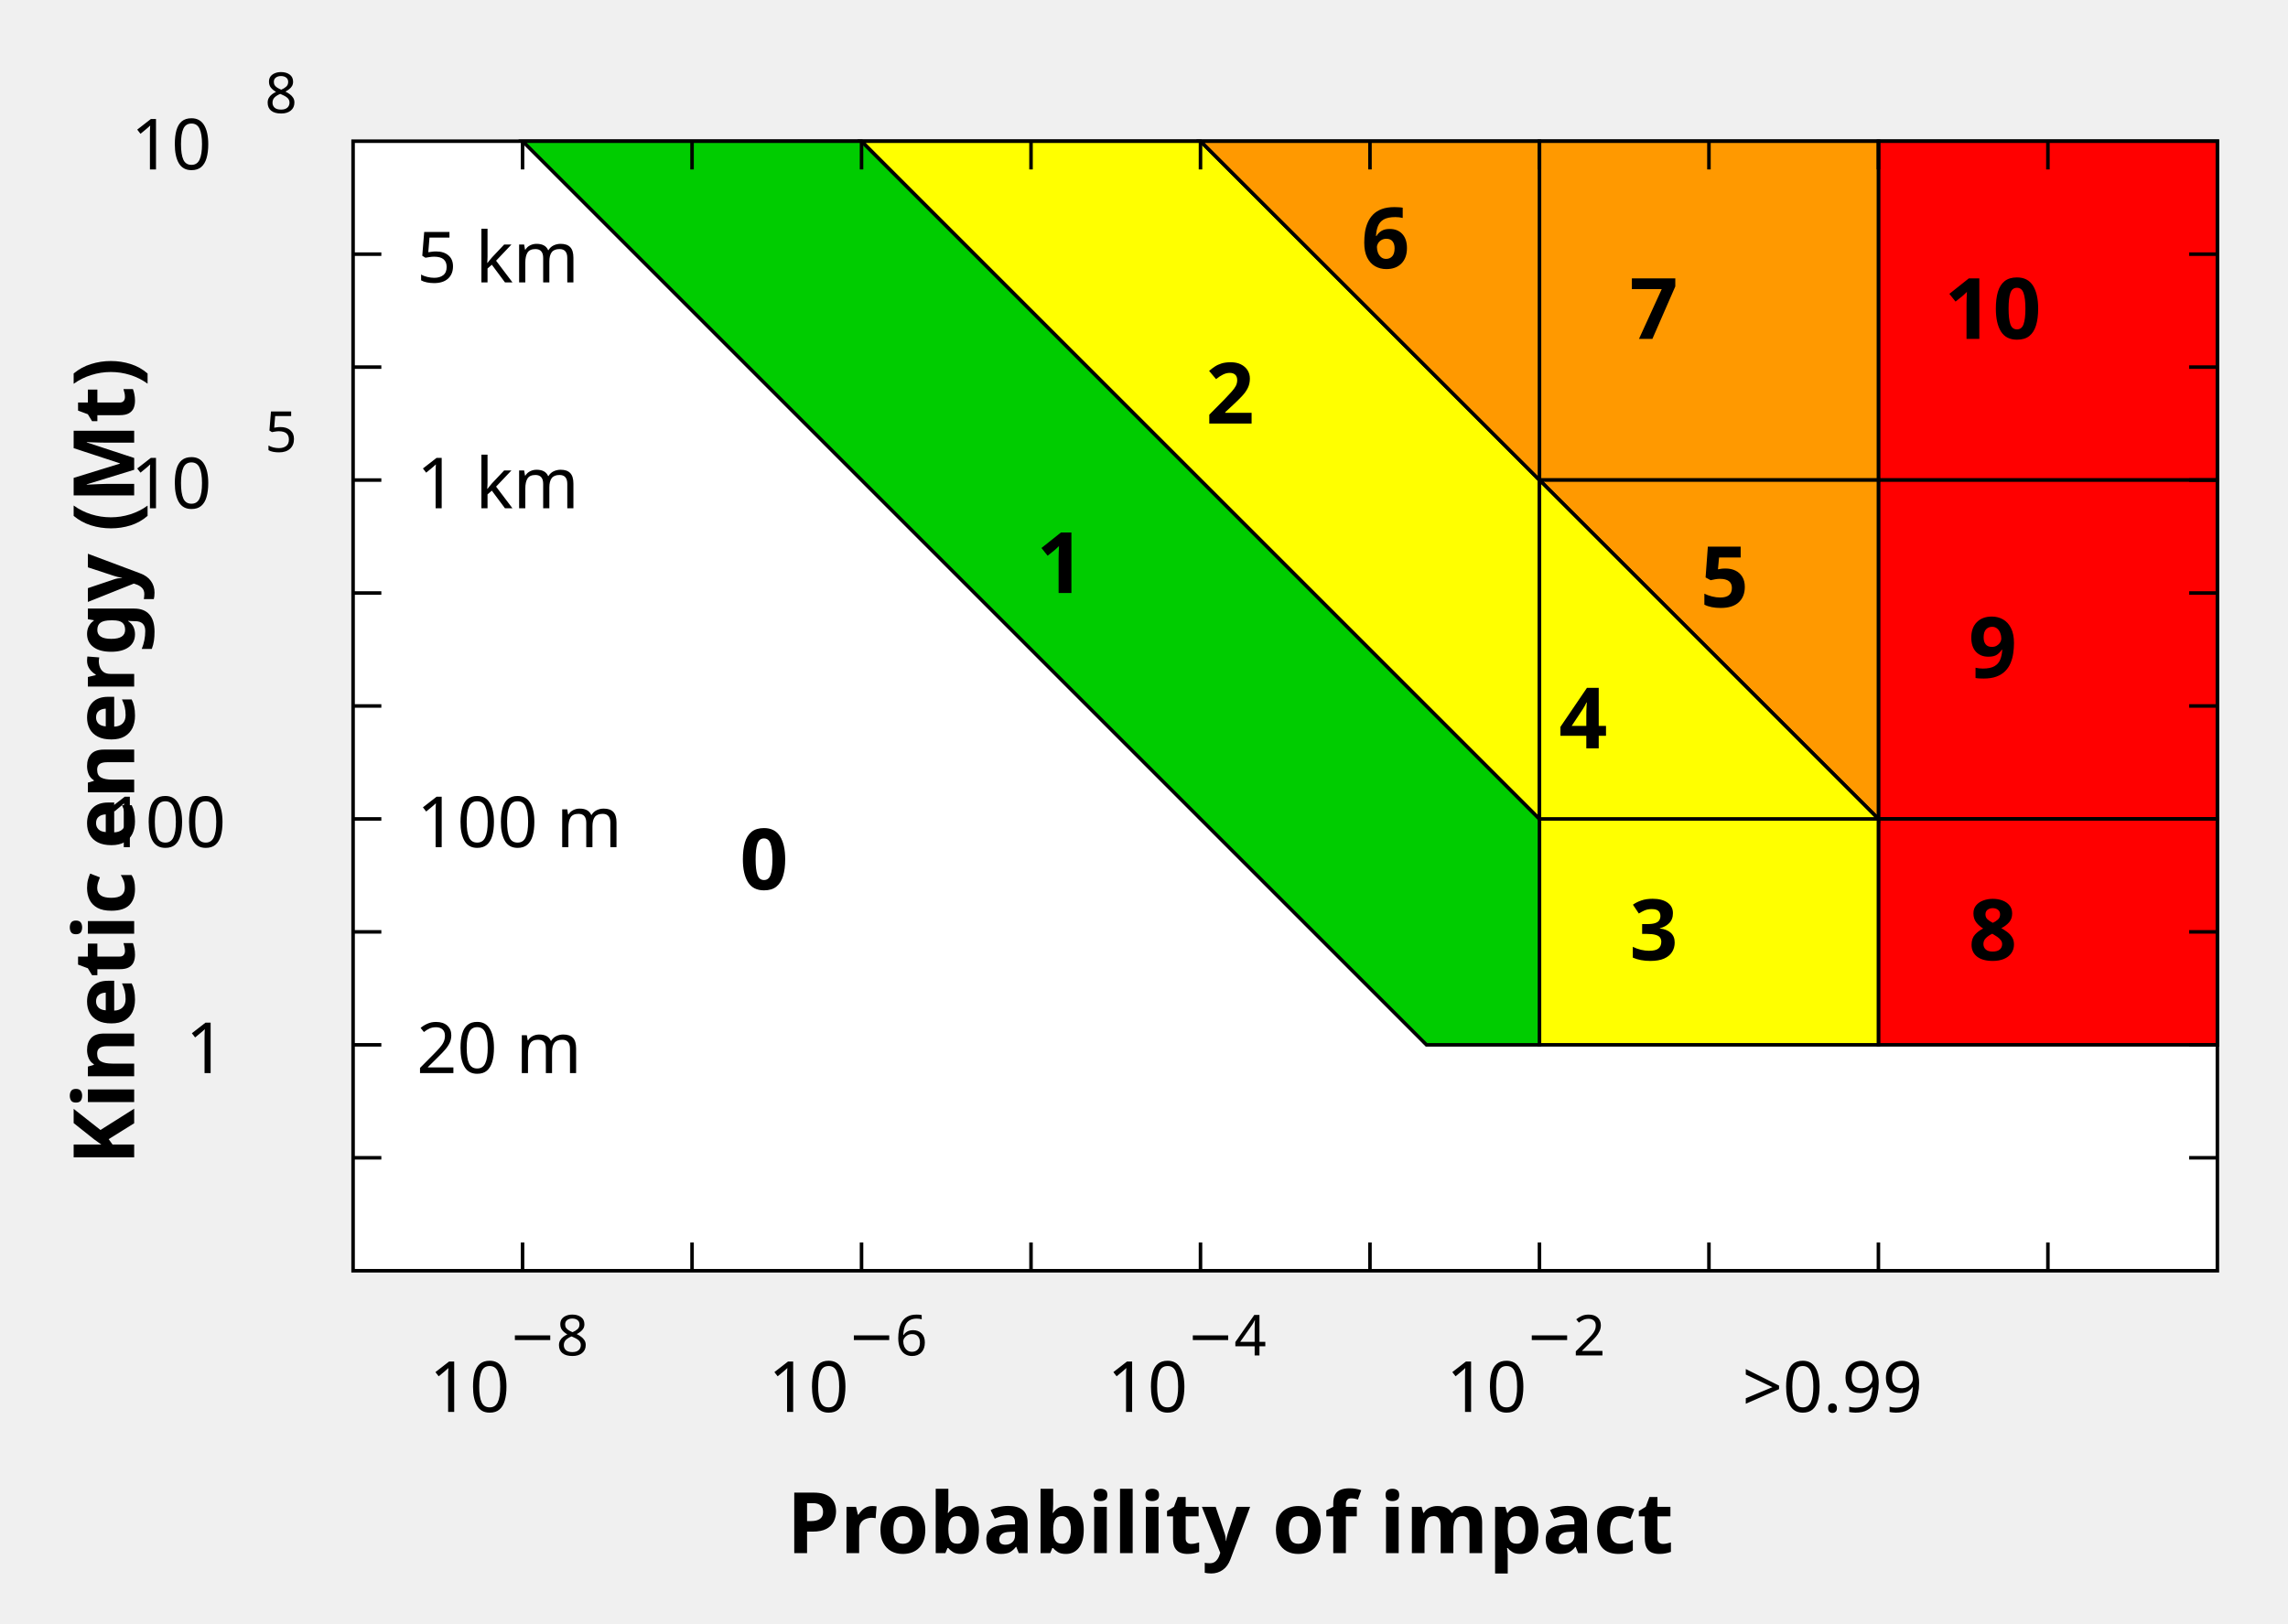
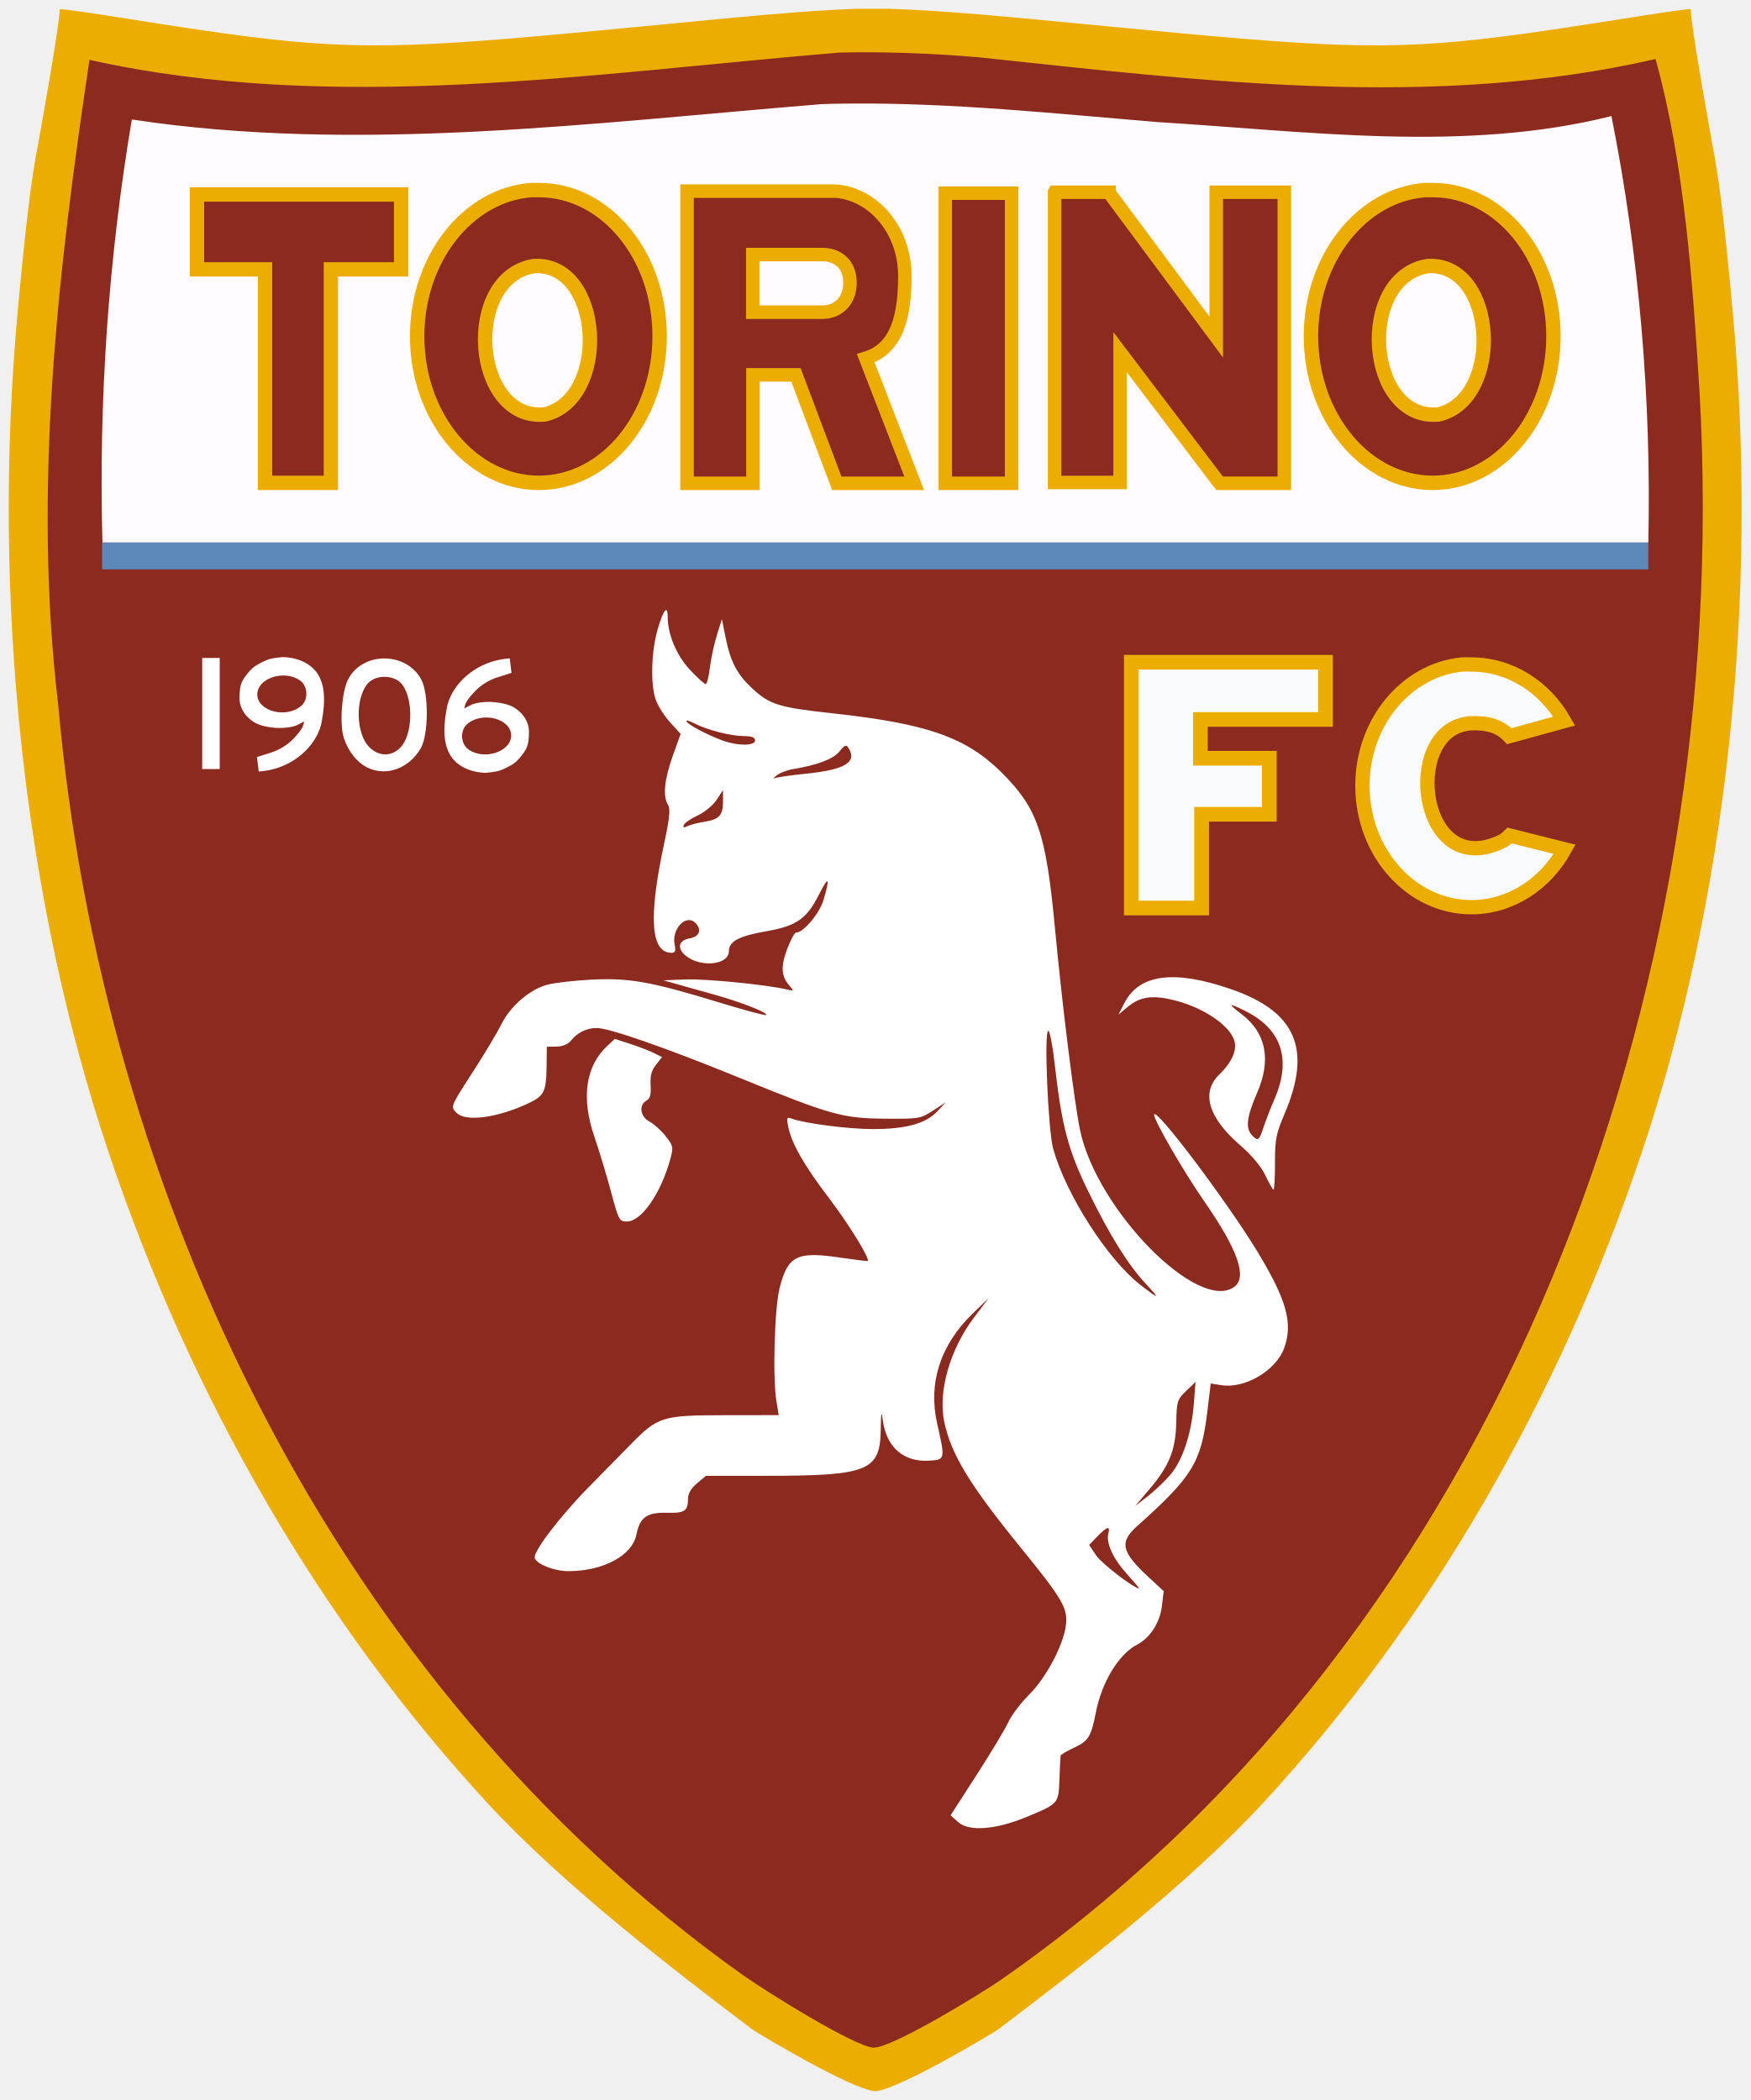
- <svg xmlns="http://www.w3.org/2000/svg" width="648" height="460" id="svg2" version="1.0">
-   <defs id="defs4">
-     <marker orient="auto" refY="0" refX="0" id="StopL" style="overflow:visible">
-       <path id="path2245" d="M 0,5.65 L 0,-5.65" style="fill:none;fill-opacity:0.75;fill-rule:evenodd;stroke:#000000;stroke-width:1pt" transform="scale(0.8,0.8)" />
-     </marker>
+ <svg xmlns="http://www.w3.org/2000/svg" version="1.0" height="600" width="500" id="svg2">
+   <defs id="defs5">
+     <style type="text/css" id="style2416">
+    
+     .fil0 {fill:#E46417}
+    
+   </style>
  </defs>
-   <g id="layer3">
-     <rect style="fill:#ffffff;fill-opacity:1;stroke:#000000;stroke-width:1;stroke-miterlimit:10;stroke-dasharray:none;stroke-opacity:1" id="rect1307" width="528" height="320" x="100" y="40.001" />
-   </g>
-   <g id="layer1">
-     <path style="fill:none;fill-opacity:0.75;fill-rule:evenodd;stroke:#000000;stroke-width:1px;stroke-linecap:butt;stroke-linejoin:miter;stroke-opacity:1" d="M 148,360 L 148,352" id="path8513" />
-     <path style="fill:none;fill-opacity:0.75;fill-rule:evenodd;stroke:#000000;stroke-width:1px;stroke-linecap:butt;stroke-linejoin:miter;stroke-opacity:1" d="M 196,360 L 196,352" id="path9406" />
-     <path style="fill:none;fill-opacity:0.75;fill-rule:evenodd;stroke:#000000;stroke-width:1px;stroke-linecap:butt;stroke-linejoin:miter;stroke-opacity:1" d="M 244,360 L 244,352" id="path9408" />
-     <path style="fill:none;fill-opacity:0.75;fill-rule:evenodd;stroke:#000000;stroke-width:1px;stroke-linecap:butt;stroke-linejoin:miter;stroke-opacity:1" d="M 292,360 L 292,352" id="path9410" />
-     <path style="fill:none;fill-opacity:0.75;fill-rule:evenodd;stroke:#000000;stroke-width:1px;stroke-linecap:butt;stroke-linejoin:miter;stroke-opacity:1" d="M 340,360 L 340,352" id="path9412" />
-     <path style="fill:none;fill-opacity:0.75;fill-rule:evenodd;stroke:#000000;stroke-width:1px;stroke-linecap:butt;stroke-linejoin:miter;stroke-opacity:1" d="M 388,360 L 388,352" id="path9414" />
-     <path style="fill:none;fill-opacity:0.75;fill-rule:evenodd;stroke:#000000;stroke-width:1px;stroke-linecap:butt;stroke-linejoin:miter;stroke-opacity:1" d="M 436,360 L 436,352" id="path9416" />
-     <path style="fill:none;fill-opacity:0.75;fill-rule:evenodd;stroke:#000000;stroke-width:1px;stroke-linecap:butt;stroke-linejoin:miter;stroke-opacity:1" d="M 484,360 L 484,352" id="path9418" />
-     <path style="fill:none;fill-opacity:0.75;fill-rule:evenodd;stroke:#000000;stroke-width:1px;stroke-linecap:butt;stroke-linejoin:miter;stroke-opacity:1" d="M 532,360 L 532,352" id="path9420" />
-     <path style="fill:none;fill-opacity:0.75;fill-rule:evenodd;stroke:#000000;stroke-width:1px;stroke-linecap:butt;stroke-linejoin:miter;stroke-opacity:1" d="M 580,360 L 580,352" id="path9422" />
-     <path style="fill:none;fill-opacity:0.75;fill-rule:evenodd;stroke:#000000;stroke-width:1px;stroke-linecap:butt;stroke-linejoin:miter;stroke-opacity:1" d="M 100,328 L 108,328" id="path11190" />
-     <path style="fill:none;fill-opacity:0.75;fill-rule:evenodd;stroke:#000000;stroke-width:1px;stroke-linecap:butt;stroke-linejoin:miter;stroke-opacity:1" d="M 100,296 L 108,296" id="path12065" />
-     <path style="fill:none;fill-opacity:0.75;fill-rule:evenodd;stroke:#000000;stroke-width:1px;stroke-linecap:butt;stroke-linejoin:miter;stroke-opacity:1" d="M 100,264 L 108,264" id="path12067" />
-     <path style="fill:none;fill-opacity:0.75;fill-rule:evenodd;stroke:#000000;stroke-width:1px;stroke-linecap:butt;stroke-linejoin:miter;stroke-opacity:1" d="M 100,232 L 108,232" id="path12069" />
-     <path style="fill:none;fill-opacity:0.75;fill-rule:evenodd;stroke:#000000;stroke-width:1px;stroke-linecap:butt;stroke-linejoin:miter;stroke-opacity:1" d="M 100,200 L 108,200" id="path12071" />
-     <path style="fill:none;fill-opacity:0.75;fill-rule:evenodd;stroke:#000000;stroke-width:1px;stroke-linecap:butt;stroke-linejoin:miter;stroke-opacity:1" d="M 100,168 L 108,168" id="path12073" />
-     <path style="fill:none;fill-opacity:0.75;fill-rule:evenodd;stroke:#000000;stroke-width:1px;stroke-linecap:butt;stroke-linejoin:miter;stroke-opacity:1" d="M 100,136 L 108,136" id="path12075" />
-     <path style="fill:none;fill-opacity:0.75;fill-rule:evenodd;stroke:#000000;stroke-width:1px;stroke-linecap:butt;stroke-linejoin:miter;stroke-opacity:1" d="M 100,104 L 108,104" id="path12077" />
-     <path style="fill:none;fill-opacity:0.75;fill-rule:evenodd;stroke:#000000;stroke-width:1px;stroke-linecap:butt;stroke-linejoin:miter;stroke-opacity:1" d="M 100,72 L 108,72" id="path12079" />
-     <rect style="fill:#ff0000;fill-opacity:1;stroke:#000000;stroke-width:1;stroke-miterlimit:10;stroke-dasharray:none;stroke-opacity:1" id="rect12108" width="96" height="96" x="532" y="40.001" />
-     <rect style="fill:#ff0000;fill-opacity:1;stroke:#000000;stroke-width:1;stroke-miterlimit:10;stroke-dasharray:none;stroke-opacity:1" id="rect12983" width="96" height="96" x="532" y="136" />
-     <rect style="fill:#ff0000;fill-opacity:1;stroke:#000000;stroke-width:1;stroke-miterlimit:10;stroke-dasharray:none;stroke-opacity:1" id="rect13006" width="96" height="64" x="532" y="232" />
-     <rect style="fill:#ff9900;fill-opacity:1;stroke:#000000;stroke-width:1;stroke-miterlimit:10;stroke-dasharray:none;stroke-opacity:1" id="rect13008" width="96" height="96" x="436" y="40.001" />
-     <rect style="fill:#ffff00;fill-opacity:1;stroke:#000000;stroke-width:1;stroke-miterlimit:10;stroke-dasharray:none;stroke-opacity:1" id="rect13010" width="96" height="64" x="436" y="232" />
-     <path style="fill:#00cc00;fill-opacity:1;fill-rule:evenodd;stroke:#000000;stroke-width:1px;stroke-linecap:butt;stroke-linejoin:miter;stroke-opacity:1" d="M 148,40 L 404,296 L 436,296 L 436,232 L 244,40 L 148,40 z " id="path18260" />
-     <path style="fill:#ffff00;fill-opacity:1;fill-rule:evenodd;stroke:#000000;stroke-width:1px;stroke-linecap:butt;stroke-linejoin:miter;stroke-opacity:1" d="M 244,40 L 436,232 L 436,136 L 340,40 L 244,40 z " id="path17385" />
-     <path style="fill:#ff9900;fill-opacity:1;fill-rule:evenodd;stroke:#000000;stroke-width:1px;stroke-linecap:butt;stroke-linejoin:miter;stroke-opacity:1" d="M 340,40 L 436,136 L 436,40 L 340,40 z " id="path15633" />
-     <path style="fill:#ff9900;fill-opacity:1;fill-rule:evenodd;stroke:#000000;stroke-width:1px;stroke-linecap:butt;stroke-linejoin:miter;stroke-opacity:1" d="M 436,136 L 532,232 L 532,136 L 436,136 z " id="path16508" />
-     <path style="fill:#ffff00;fill-opacity:1;fill-rule:evenodd;stroke:#000000;stroke-width:1px;stroke-linecap:butt;stroke-linejoin:miter;stroke-opacity:1" d="M 436,136 L 436,232 L 532,232 L 436,136 z " id="path16510" />
-     <text xml:space="preserve" style="font-size:24px;font-style:normal;font-variant:normal;font-weight:bold;font-stretch:normal;text-align:center;line-height:100%;writing-mode:lr-tb;text-anchor:middle;fill:#000000;fill-opacity:1;stroke:none;stroke-width:1px;stroke-linecap:butt;stroke-linejoin:miter;stroke-opacity:1;font-family:Sans" x="484" y="96.001" id="text21795">
-       <tspan id="tspan21797" x="484" y="96.001">7</tspan>
-     </text>
-     <text xml:space="preserve" style="font-size:24px;font-style:normal;font-variant:normal;font-weight:bold;font-stretch:normal;text-align:center;line-height:100%;writing-mode:lr-tb;text-anchor:middle;fill:#000000;fill-opacity:1;stroke:none;stroke-width:1px;stroke-linecap:butt;stroke-linejoin:miter;stroke-opacity:1;font-family:Sans" x="580" y="96.001" id="text21799">
-       <tspan id="tspan21801" x="580" y="96.001">10</tspan>
-     </text>
-     <text xml:space="preserve" style="font-size:24px;font-style:normal;font-variant:normal;font-weight:bold;font-stretch:normal;text-align:center;line-height:100%;writing-mode:lr-tb;text-anchor:middle;fill:#000000;fill-opacity:1;stroke:none;stroke-width:1px;stroke-linecap:butt;stroke-linejoin:miter;stroke-opacity:1;font-family:Sans" x="579.999" y="192.001" id="text21803">
-       <tspan id="tspan21805" x="579.999" y="192.001">9</tspan>
-     </text>
-     <text xml:space="preserve" style="font-size:24px;font-style:normal;font-variant:normal;font-weight:bold;font-stretch:normal;text-align:center;line-height:100%;writing-mode:lr-tb;text-anchor:middle;fill:#000000;fill-opacity:1;stroke:none;stroke-width:1px;stroke-linecap:butt;stroke-linejoin:miter;stroke-opacity:1;font-family:Sans" x="580" y="272.001" id="text21807">
-       <tspan id="tspan21809" x="580" y="272.001">8</tspan>
-     </text>
-     <text xml:space="preserve" style="font-size:24px;font-style:normal;font-variant:normal;font-weight:bold;font-stretch:normal;text-align:center;line-height:100%;writing-mode:lr-tb;text-anchor:middle;fill:#000000;fill-opacity:1;stroke:none;stroke-width:1px;stroke-linecap:butt;stroke-linejoin:miter;stroke-opacity:1;font-family:Sans" x="484" y="272.001" id="text21811">
-       <tspan id="tspan21813" x="484" y="272.001">3</tspan>
-     </text>
-     <text xml:space="preserve" style="font-size:24px;font-style:normal;font-variant:normal;font-weight:bold;font-stretch:normal;text-align:center;line-height:100%;writing-mode:lr-tb;text-anchor:middle;fill:#000000;fill-opacity:1;stroke:none;stroke-width:1px;stroke-linecap:butt;stroke-linejoin:miter;stroke-opacity:1;font-family:Sans" x="504" y="172.001" id="text21815">
-       <tspan id="tspan21817" x="504" y="172.001">5</tspan>
-     </text>
-     <text xml:space="preserve" style="font-size:24px;font-style:normal;font-variant:normal;font-weight:bold;font-stretch:normal;text-align:center;line-height:100%;writing-mode:lr-tb;text-anchor:middle;fill:#000000;fill-opacity:1;stroke:none;stroke-width:1px;stroke-linecap:butt;stroke-linejoin:miter;stroke-opacity:1;font-family:Sans" x="408" y="76.001" id="text21819">
-       <tspan id="tspan21821" x="408" y="76.001">6</tspan>
-     </text>
-     <text xml:space="preserve" style="font-size:24px;font-style:normal;font-variant:normal;font-weight:bold;font-stretch:normal;text-align:center;line-height:100%;writing-mode:lr-tb;text-anchor:middle;fill:#000000;fill-opacity:1;stroke:none;stroke-width:1px;stroke-linecap:butt;stroke-linejoin:miter;stroke-opacity:1;font-family:Sans" x="464" y="212.001" id="text21823">
-       <tspan id="tspan21825" x="464" y="212.001">4</tspan>
-     </text>
-     <text xml:space="preserve" style="font-size:24px;font-style:normal;font-variant:normal;font-weight:bold;font-stretch:normal;text-align:center;line-height:100%;writing-mode:lr-tb;text-anchor:middle;fill:#000000;fill-opacity:1;stroke:none;stroke-width:1px;stroke-linecap:butt;stroke-linejoin:miter;stroke-opacity:1;font-family:Sans" x="364" y="120.001" id="text21827">
-       <tspan id="tspan21829" x="364" y="120.001">2</tspan>
-     </text>
-     <text xml:space="preserve" style="font-size:24px;font-style:normal;font-variant:normal;font-weight:bold;font-stretch:normal;text-align:center;line-height:100%;writing-mode:lr-tb;text-anchor:middle;fill:#000000;fill-opacity:1;stroke:none;stroke-width:1px;stroke-linecap:butt;stroke-linejoin:miter;stroke-opacity:1;font-family:Sans" x="316" y="168.001" id="text21831">
-       <tspan id="tspan21833" x="316" y="168.001">1</tspan>
-     </text>
-     <text xml:space="preserve" style="font-size:24px;font-style:normal;font-variant:normal;font-weight:bold;font-stretch:normal;text-align:center;line-height:100%;writing-mode:lr-tb;text-anchor:middle;fill:#000000;fill-opacity:1;stroke:none;stroke-width:1px;stroke-linecap:butt;stroke-linejoin:miter;stroke-opacity:1;font-family:Sans" x="232" y="252.001" id="text21835">
-       <tspan id="tspan21837" x="232" y="252.001">0</tspan>
-     </text>
-   </g>
-   <g id="layer2">
-     <path style="fill:none;fill-opacity:0.75;fill-rule:evenodd;stroke:#000000;stroke-width:1px;stroke-linecap:butt;stroke-linejoin:miter;stroke-opacity:1" d="M 148,48 L 148,40" id="path9424" />
-     <path style="fill:none;fill-opacity:0.75;fill-rule:evenodd;stroke:#000000;stroke-width:1px;stroke-linecap:butt;stroke-linejoin:miter;stroke-opacity:1" d="M 196,48 L 196,40" id="path9426" />
-     <path style="fill:none;fill-opacity:0.75;fill-rule:evenodd;stroke:#000000;stroke-width:1px;stroke-linecap:butt;stroke-linejoin:miter;stroke-opacity:1" d="M 244,48 L 244,40" id="path9428" />
-     <path style="fill:none;fill-opacity:0.75;fill-rule:evenodd;stroke:#000000;stroke-width:1px;stroke-linecap:butt;stroke-linejoin:miter;stroke-opacity:1" d="M 292,48 L 292,40" id="path9430" />
-     <path style="fill:none;fill-opacity:0.75;fill-rule:evenodd;stroke:#000000;stroke-width:1px;stroke-linecap:butt;stroke-linejoin:miter;stroke-opacity:1" d="M 340,48 L 340,40" id="path9432" />
-     <path style="fill:none;fill-opacity:0.75;fill-rule:evenodd;stroke:#000000;stroke-width:1px;stroke-linecap:butt;stroke-linejoin:miter;stroke-opacity:1" d="M 388,48 L 388,40" id="path9434" />
-     <path style="fill:none;fill-opacity:0.75;fill-rule:evenodd;stroke:#000000;stroke-width:1px;stroke-linecap:butt;stroke-linejoin:miter;stroke-opacity:1" d="M 436,48 L 436,40" id="path9436" />
-     <path style="fill:none;fill-opacity:0.75;fill-rule:evenodd;stroke:#000000;stroke-width:1px;stroke-linecap:butt;stroke-linejoin:miter;stroke-opacity:1" d="M 484,48 L 484,40" id="path9438" />
-     <path style="fill:none;fill-opacity:0.75;fill-rule:evenodd;stroke:#000000;stroke-width:1px;stroke-linecap:butt;stroke-linejoin:miter;stroke-opacity:1" d="M 532,48 L 532,40" id="path9440" />
-     <path style="fill:none;fill-opacity:0.75;fill-rule:evenodd;stroke:#000000;stroke-width:1px;stroke-linecap:butt;stroke-linejoin:miter;stroke-opacity:1" d="M 580,48 L 580,40" id="path9442" />
-     <path style="fill:none;fill-opacity:0.75;fill-rule:evenodd;stroke:#000000;stroke-width:1px;stroke-linecap:butt;stroke-linejoin:miter;stroke-opacity:1" d="M 620,328 L 628,328" id="path12081" />
-     <path style="fill:none;fill-opacity:0.75;fill-rule:evenodd;stroke:#000000;stroke-width:1px;stroke-linecap:butt;stroke-linejoin:miter;stroke-opacity:1" d="M 620,296 L 628,296" id="path12083" />
-     <path style="fill:none;fill-opacity:0.75;fill-rule:evenodd;stroke:#000000;stroke-width:1px;stroke-linecap:butt;stroke-linejoin:miter;stroke-opacity:1" d="M 620,264 L 628,264" id="path12085" />
-     <path style="fill:none;fill-opacity:0.75;fill-rule:evenodd;stroke:#000000;stroke-width:1px;stroke-linecap:butt;stroke-linejoin:miter;stroke-opacity:1" d="M 620,232 L 628,232" id="path12087" />
-     <path style="fill:none;fill-opacity:0.75;fill-rule:evenodd;stroke:#000000;stroke-width:1px;stroke-linecap:butt;stroke-linejoin:miter;stroke-opacity:1" d="M 620,200 L 628,200" id="path12089" />
-     <path style="fill:none;fill-opacity:0.75;fill-rule:evenodd;stroke:#000000;stroke-width:1px;stroke-linecap:butt;stroke-linejoin:miter;stroke-opacity:1" d="M 620,168 L 628,168" id="path12091" />
-     <path style="fill:none;fill-opacity:0.75;fill-rule:evenodd;stroke:#000000;stroke-width:1px;stroke-linecap:butt;stroke-linejoin:miter;stroke-opacity:1" d="M 620,136 L 628,136" id="path12093" />
-     <path style="fill:none;fill-opacity:0.75;fill-rule:evenodd;stroke:#000000;stroke-width:1px;stroke-linecap:butt;stroke-linejoin:miter;stroke-opacity:1" d="M 620,104 L 628,104" id="path12095" />
-     <path style="fill:none;fill-opacity:0.75;fill-rule:evenodd;stroke:#000000;stroke-width:1px;stroke-linecap:butt;stroke-linejoin:miter;stroke-opacity:1" d="M 620,72 L 628,72" id="path12097" />
-     <text xml:space="preserve" style="font-size:24px;font-style:normal;font-variant:normal;font-weight:bold;font-stretch:normal;text-align:center;line-height:125%;writing-mode:lr-tb;text-anchor:middle;fill:#000000;fill-opacity:1;stroke:none;stroke-width:1px;stroke-linecap:butt;stroke-linejoin:miter;stroke-opacity:1;font-family:Sans" x="364" y="440" id="text19135">
-       <tspan id="tspan19137" x="364" y="440">Probability of impact</tspan>
-     </text>
-     <text xml:space="preserve" style="font-size:24px;font-style:normal;font-variant:normal;font-weight:bold;font-stretch:normal;text-align:center;line-height:125%;writing-mode:lr-tb;text-anchor:middle;fill:#000000;fill-opacity:1;stroke:none;stroke-width:1px;stroke-linecap:butt;stroke-linejoin:miter;stroke-opacity:1;font-family:Sans" x="-200.071" y="38" id="text20016" transform="matrix(0,-1,1,0,0,0)">
-       <tspan id="tspan20018" x="-200.071" y="38">Kinetic energy (Mt)</tspan>
-     </text>
-     <text xml:space="preserve" style="font-size:20px;font-style:normal;font-variant:normal;font-weight:normal;font-stretch:normal;text-align:center;line-height:125%;writing-mode:lr-tb;text-anchor:middle;fill:#000000;fill-opacity:1;stroke:none;stroke-width:1px;stroke-linecap:butt;stroke-linejoin:miter;stroke-opacity:1;font-family:Sans" x="148" y="400.001" id="text21766">
-       <tspan id="tspan21768" x="151.183" y="400.001">10  </tspan>
-     </text>
-     <text xml:space="preserve" style="font-size:20px;font-style:normal;font-variant:normal;font-weight:normal;font-stretch:normal;text-align:center;line-height:125%;writing-mode:lr-tb;text-anchor:middle;fill:#000000;fill-opacity:1;stroke:none;stroke-width:1px;stroke-linecap:butt;stroke-linejoin:miter;stroke-opacity:1;font-family:Sans" x="244" y="400.001" id="text21770">
-       <tspan id="tspan21772" x="247.184" y="400.001">10  </tspan>
-     </text>
-     <text xml:space="preserve" style="font-size:20px;font-style:normal;font-variant:normal;font-weight:normal;font-stretch:normal;text-align:center;line-height:125%;writing-mode:lr-tb;text-anchor:middle;fill:#000000;fill-opacity:1;stroke:none;stroke-width:1px;stroke-linecap:butt;stroke-linejoin:miter;stroke-opacity:1;font-family:Sans" x="340" y="400.001" id="text21774">
-       <tspan id="tspan21776" x="343.183" y="400.001">10  </tspan>
-     </text>
-     <text xml:space="preserve" style="font-size:20px;font-style:normal;font-variant:normal;font-weight:normal;font-stretch:normal;text-align:center;line-height:125%;writing-mode:lr-tb;text-anchor:middle;fill:#000000;fill-opacity:1;stroke:none;stroke-width:1px;stroke-linecap:butt;stroke-linejoin:miter;stroke-opacity:1;font-family:Sans" x="436" y="400.001" id="text21778">
-       <tspan id="tspan21780" x="439.183" y="400.001">10  </tspan>
-     </text>
-     <text xml:space="preserve" style="font-size:20px;font-style:normal;font-variant:normal;font-weight:normal;font-stretch:normal;text-align:center;line-height:125%;writing-mode:lr-tb;text-anchor:middle;fill:#000000;fill-opacity:1;stroke:none;stroke-width:1px;stroke-linecap:butt;stroke-linejoin:miter;stroke-opacity:1;font-family:Sans" x="532" y="400.001" id="text21782">
-       <tspan id="tspan21784" x="532" y="400.001">&gt;0.99</tspan>
-     </text>
-     <text xml:space="preserve" style="font-size:16px;font-style:normal;font-variant:normal;font-weight:normal;font-stretch:normal;text-align:center;line-height:125%;writing-mode:lr-tb;text-anchor:middle;fill:#000000;fill-opacity:1;stroke:none;stroke-width:1px;stroke-linecap:butt;stroke-linejoin:miter;stroke-opacity:1;font-family:Sans" x="148" y="384.001" id="text21839">
-       <tspan id="tspan21841" x="148" y="384.001">       −8</tspan>
-     </text>
-     <text xml:space="preserve" style="font-size:16px;font-style:normal;font-variant:normal;font-weight:normal;font-stretch:normal;text-align:center;line-height:125%;writing-mode:lr-tb;text-anchor:middle;fill:#000000;fill-opacity:1;stroke:none;stroke-width:1px;stroke-linecap:butt;stroke-linejoin:miter;stroke-opacity:1;font-family:Sans" x="244" y="384.001" id="text21843">
-       <tspan id="tspan21845" x="244" y="384.001">       −6</tspan>
-     </text>
-     <text xml:space="preserve" style="font-size:16px;font-style:normal;font-variant:normal;font-weight:normal;font-stretch:normal;text-align:center;line-height:125%;writing-mode:lr-tb;text-anchor:middle;fill:#000000;fill-opacity:1;stroke:none;stroke-width:1px;stroke-linecap:butt;stroke-linejoin:miter;stroke-opacity:1;font-family:Sans" x="340" y="384.001" id="text21847">
-       <tspan id="tspan21849" x="340" y="384.001">       −4</tspan>
-     </text>
-     <text xml:space="preserve" style="font-size:16px;font-style:normal;font-variant:normal;font-weight:normal;font-stretch:normal;text-align:center;line-height:125%;writing-mode:lr-tb;text-anchor:middle;fill:#000000;fill-opacity:1;stroke:none;stroke-width:1px;stroke-linecap:butt;stroke-linejoin:miter;stroke-opacity:1;font-family:Sans" x="436" y="384.001" id="text21851">
-       <tspan id="tspan21853" x="436" y="384.001">       −2</tspan>
-     </text>
-     <text xml:space="preserve" style="font-size:20px;font-style:normal;font-variant:normal;font-weight:normal;font-stretch:normal;text-align:end;line-height:125%;writing-mode:lr-tb;text-anchor:end;fill:#000000;fill-opacity:1;stroke:none;stroke-width:1px;stroke-linecap:butt;stroke-linejoin:miter;stroke-opacity:1;font-family:Sans" x="90" y="304.001" id="text21855">
-       <tspan id="tspan21857" x="90" y="304.001">1</tspan>
-     </text>
-     <text xml:space="preserve" style="font-size:20px;font-style:normal;font-variant:normal;font-weight:normal;font-stretch:normal;text-align:end;line-height:125%;writing-mode:lr-tb;text-anchor:end;fill:#000000;fill-opacity:1;stroke:none;stroke-width:1px;stroke-linecap:butt;stroke-linejoin:miter;stroke-opacity:1;font-family:Sans" x="90" y="240.001" id="text21859">
-       <tspan id="tspan21861" x="90" y="240.001">100</tspan>
-     </text>
-     <text xml:space="preserve" style="font-size:20px;font-style:normal;font-variant:normal;font-weight:normal;font-stretch:normal;text-align:end;line-height:125%;writing-mode:lr-tb;text-anchor:end;fill:#000000;fill-opacity:1;stroke:none;stroke-width:1px;stroke-linecap:butt;stroke-linejoin:miter;stroke-opacity:1;font-family:Sans" x="90" y="144.001" id="text21863">
-       <tspan id="tspan21871" x="96.367" y="144.001">10  </tspan>
-     </text>
-     <text xml:space="preserve" style="font-size:20px;font-style:normal;font-variant:normal;font-weight:normal;font-stretch:normal;text-align:end;line-height:125%;writing-mode:lr-tb;text-anchor:end;fill:#000000;fill-opacity:1;stroke:none;stroke-width:1px;stroke-linecap:butt;stroke-linejoin:miter;stroke-opacity:1;font-family:Sans" x="90" y="48" id="text21867">
-       <tspan id="tspan21873" x="96.367" y="48">10  </tspan>
-     </text>
-     <text xml:space="preserve" style="font-size:16px;font-style:normal;font-variant:normal;font-weight:normal;font-stretch:normal;text-align:center;line-height:125%;writing-mode:lr-tb;text-anchor:middle;fill:#000000;fill-opacity:1;stroke:none;stroke-width:1px;stroke-linecap:butt;stroke-linejoin:miter;stroke-opacity:1;font-family:Sans" x="90" y="128.001" id="text21875">
-       <tspan id="tspan21877" x="90" y="128.001">5</tspan>
-     </text>
-     <text xml:space="preserve" style="font-size:16px;font-style:normal;font-variant:normal;font-weight:normal;font-stretch:normal;text-align:center;line-height:125%;writing-mode:lr-tb;text-anchor:middle;fill:#000000;fill-opacity:1;stroke:none;stroke-width:1px;stroke-linecap:butt;stroke-linejoin:miter;stroke-opacity:1;font-family:Sans" x="90" y="32.001" id="text21879">
-       <tspan id="tspan21881" x="90" y="32.001">8</tspan>
-     </text>
-     <text xml:space="preserve" style="font-size:20px;font-style:normal;font-variant:normal;font-weight:normal;font-stretch:normal;text-align:start;line-height:125%;writing-mode:lr-tb;text-anchor:start;fill:#000000;fill-opacity:1;stroke:none;stroke-width:1px;stroke-linecap:butt;stroke-linejoin:miter;stroke-opacity:1;font-family:Sans" x="118" y="304.001" id="text21883">
-       <tspan id="tspan21899" x="118" y="304.001">20 m</tspan>
-     </text>
-     <text xml:space="preserve" style="font-size:20px;font-style:normal;font-variant:normal;font-weight:normal;font-stretch:normal;text-align:start;line-height:125%;writing-mode:lr-tb;text-anchor:start;fill:#000000;fill-opacity:1;stroke:none;stroke-width:1px;stroke-linecap:butt;stroke-linejoin:miter;stroke-opacity:1;font-family:Sans" x="118" y="240.001" id="text21887">
-       <tspan id="tspan21889" x="118" y="240.001">100 m</tspan>
-     </text>
-     <text xml:space="preserve" style="font-size:20px;font-style:normal;font-variant:normal;font-weight:normal;font-stretch:normal;text-align:start;line-height:100%;writing-mode:lr-tb;text-anchor:start;fill:#000000;fill-opacity:1;stroke:none;stroke-width:1px;stroke-linecap:butt;stroke-linejoin:miter;stroke-opacity:1;font-family:Sans" x="118" y="144.001" id="text21891">
-       <tspan id="tspan21893" x="118" y="144.001">1 km</tspan>
-     </text>
-     <text xml:space="preserve" style="font-size:20px;font-style:normal;font-variant:normal;font-weight:normal;font-stretch:normal;text-align:start;line-height:125%;writing-mode:lr-tb;text-anchor:start;fill:#000000;fill-opacity:1;stroke:none;stroke-width:1px;stroke-linecap:butt;stroke-linejoin:miter;stroke-opacity:1;font-family:Sans" x="118" y="80.001" id="text21895">
-       <tspan id="tspan21897" x="118" y="80.001">5 km</tspan>
-     </text>
+   <g transform="translate(0,-366)" id="layer4" />
+   <g transform="translate(0,-366)" id="layer2" />
+   <g id="g3835">
+     <g id="layer1" transform="matrix(3.888539,0,0,3.872188,-1807.845,-1739.203)" style="fill:#ecb215;fill-opacity:1">
+       <path style="fill:#ecac00;fill-opacity:1" d="m 527.801,449.802 c -3.807,0.134 -8.326,0.584 -15.531,1.281 -15.958,1.545 -20.405,1.864 -29.031,0.781 -5.5,-0.69 -12.943,-2.045 -13.938,-2.031 0.031,1.005 -1.584,9.949 -1.594,10 -0.487,2.449 -0.916,5.988 -1.5,12.406 -1.923,21.141 0.469,43.307 6.656,61.844 6.137,18.385 15.676,34.838 27.844,48.094 5.451,5.939 13.462,12.159 19.469,16.719 0.481,0.332 7.267,4.423 9.031,4.562 1.764,-0.14 8.551,-4.231 9.031,-4.562 6.007,-4.56 14.018,-10.78 19.469,-16.719 12.168,-13.256 21.707,-29.708 27.844,-48.094 6.187,-18.536 8.579,-40.703 6.656,-61.844 -0.584,-6.418 -1.013,-9.957 -1.5,-12.406 -0.01,-0.051 -1.625,-8.995 -1.594,-10 -0.994,-0.014 -8.438,1.341 -13.938,2.031 -8.626,1.083 -13.073,0.763 -29.031,-0.781 -7.438,-0.72 -12.023,-1.164 -15.906,-1.281 -0.349,-0.011 -0.692,0.006 -1.031,0 -0.34,0.006 -0.682,-0.011 -1.031,0 -0.121,0.004 -0.252,-0.004 -0.375,0 z" id="path5762" />
+     </g>
+     <path id="path5755" d="M 239.763,15.015 C 168.866,20.935 95.369,32.64 25.558,17.105 16.487,77.829 9.304,139.833 16.654,201.614 29.138,341.354 95.617,481.277 211.97,564.14 c 7.208,5.133 32.615,20.891 37.636,20.896 5.325,0.005 30.383,-15.241 36.671,-19.629 C 429.61,465.364 494.884,283.494 485.505,112.74 483.506,80.706 481.211,46.848 472.89,16.859 409.418,31.471 343.406,23.123 279.119,16.328 266.039,15.235 252.887,14.741 239.763,15.015 z" style="fill:#8b2a1f;fill-opacity:1" />
+     <g style="stroke:#e9aa0f;stroke-opacity:1" transform="matrix(3.888539,0,0,3.872188,-1189.333,-1739.203)" id="g13797">
+       <path style="fill:#f8fbfd;fill-opacity:1;stroke:#ecac00;stroke-width:1.082;stroke-miterlimit:4;stroke-opacity:1;stroke-dasharray:none" d="m 388.96,498.016 0,18.136 5.163,0 0,-6.918 4.976,0 0,-4.134 -5.065,0 0,-2.861 9.188,0 0,-4.223 -9.85,0 -4.412,0 z" id="rect8439" />
+       <path style="fill:#f8fbfd;fill-opacity:1;stroke:#ecac00;stroke-width:1.055;stroke-miterlimit:4;stroke-opacity:1;stroke-dasharray:none" d="m 413.249,498.184 c -4.091,0.404 -7.312,4.263 -7.312,8.937 0,4.942 3.583,8.97 8.007,8.97 2.882,0 5.429,-1.713 6.849,-4.271 l -4.037,-1.019 c -0.13,0.134 -0.281,0.245 -0.43,0.361 -6.183,3.214 -7.531,-7.95 -2.702,-8.606 0.044,-0.006 0.092,-0.025 0.132,-0.033 0.016,-0.003 0.049,7.8e-4 0.066,0 1.241,-0.054 2.18,0.171 2.901,0.951 l 4.037,-1.117 c -1.426,-2.513 -3.958,-4.173 -6.816,-4.173 -0.207,0 -0.392,-0.017 -0.596,0 -0.032,0.003 -0.067,-0.003 -0.099,0 z" id="path11112" />
+     </g>
+     <g id="g3831">
+       <path id="path5774" d="m 243.248,29.582 c -1.939,0.013 -3.878,0.033 -5.818,0.077 -1.002,0.023 -2.033,0.084 -3.035,0.115 -65.121,5.307 -132.396,14.118 -196.735,4.369 -6.66,39.579 -9.523,80.247 -8.389,120.859 l 441.562,0 c 0.894,-41.151 -2.638,-82.195 -10.535,-121.841 -41.92,10.553 -87.113,4.309 -130.029,1.694 -28.969,-2.42 -57.93,-5.476 -87.021,-5.274 z" style="fill:#fffbff;fill-opacity:1" />
+       <rect y="155.004" x="29.174" height="7.672" width="441.65" id="rect3050" style="opacity:0.96;fill:#5b8cc1;fill-opacity:1;fill-rule:nonzero;stroke:none" />
+     </g>
+     <g id="g3042" transform="translate(-0.00125414,-2.315123)">
+       <path style="fill:#8b2a1f;fill-opacity:1;stroke:#ecac00;stroke-width:4.107;stroke-miterlimit:4;stroke-opacity:1;stroke-dasharray:none" d="m 56.262,57.874 0,21.409 19.443,0 0,60.991 18.819,0 0,-60.991 20.066,0 0,-21.409 -58.328,0 z" id="rect6660" />
+       <rect style="fill:#8b2a1f;fill-opacity:1;stroke:#ecac00;stroke-width:3.859;stroke-miterlimit:4;stroke-opacity:1;stroke-dasharray:none" id="rect7540" width="18.957" height="82.895" x="270.01" y="57.503" />
+       <path style="fill:#8b2a1f;fill-opacity:1;stroke:#ecac00;stroke-width:3.859;stroke-miterlimit:4;stroke-opacity:1;stroke-dasharray:none" d="m 301.24,57.233 0,0.598 0,82.326 18.714,0 0,-37.214 27.949,36.855 0.486,0.598 18.471,0 0,-83.164 -19.443,0 0,41.402 -30.622,-41.283 0,-0.12 -0.121,0 -15.433,0 z" id="rect7543" />
+       <path style="fill:#8b2a1f;fill-opacity:1;stroke:#ecac00;stroke-width:3.859;stroke-miterlimit:4;stroke-opacity:1;stroke-dasharray:none" d="m 196.249,56.933 0,83.464 18.819,0 0,-30.978 12.289,0 11.666,30.978 22.111,0 -13.848,-35.72 c 9.112,-2.754 11.18,-12.336 11.18,-23.573 0,-12.723 -8.617,-23.159 -19.564,-24.171 l -3.402,0 -23.696,0 -15.554,0 z m 18.784,18.109 0.121,0 2.117,0 16.648,0 1.215,0 c 4.281,0.132 7.656,2.808 7.656,8.05 0,5.241 -3.374,8.291 -7.656,8.423 l -1.094,0 -19.008,0 0,-16.473 z" id="rect7547" />
+       <path style="fill:#8b2a1f;fill-opacity:1;stroke:#ecac00;stroke-width:4.12;stroke-miterlimit:4;stroke-opacity:1;stroke-dasharray:none" d="m 151.727,56.625 c -18.089,1.374 -32.567,19.56 -32.567,41.761 4e-5,23.096 15.644,41.881 34.754,41.881 19.109,4e-5 34.511,-18.785 34.511,-41.881 4e-5,-23.096 -15.401,-41.761 -34.511,-41.761 -0.299,3.9e-5 -0.554,-0.008 -0.851,0 -0.438,0.012 -0.903,-0.035 -1.337,0 z m 0.851,21.692 c 0.07,-0.012 0.051,0.012 0.121,0 19.559,-0.849 21.483,38.076 2.916,42.409 -20.697,1.974 -23.55,-39.186 -3.038,-42.409 z" id="path9329" />
+       <path style="fill:#8b2a1f;fill-opacity:1;stroke:#ecac00;stroke-width:4.12;stroke-miterlimit:4;stroke-opacity:1;stroke-dasharray:none" d="m 407.035,56.625 c -18.089,1.374 -32.567,19.56 -32.567,41.761 4e-5,23.096 15.644,41.881 34.754,41.881 19.109,4e-5 34.511,-18.785 34.511,-41.881 3e-5,-23.096 -15.401,-41.761 -34.511,-41.761 -0.299,3.9e-5 -0.554,-0.008 -0.851,0 -0.438,0.012 -0.903,-0.035 -1.337,0 z m 0.851,21.692 c 0.07,-0.012 0.05,0.012 0.121,0 19.559,-0.849 21.483,38.076 2.916,42.409 -20.697,1.974 -23.55,-39.186 -3.038,-42.409 z" id="path2385" />
+     </g>
+     <g id="g12989" transform="matrix(0.8194958,0,0,0.81605,655.5872,-133.0429)">
+       <path style="fill:#ffffff;fill-opacity:1" d="m -701.358,393.084 c -3.488,0.305 -4.857,0.62 -6.592,1.461 -1.616,0.784 -3.539,1.673 -5.047,3.45 -2.817,3.318 -3.464,4.562 -3.512,9.437 -0.028,2.761 1.367,5.146 2.723,6.536 2.243,2.3 4.595,3.389 9.342,3.859 3.399,0.337 6.872,-0.305 8.107,-0.973 0.617,-0.334 1.183,-0.611 1.495,-0.76 0.563,-0.269 0.746,-0.461 0.784,-0.44 0.14,0.078 -0.191,1.213 -0.291,1.498 -0.31,0.892 -1.386,2.409 -3.186,4.339 -2.155,2.311 -5.015,4.082 -8.002,5.033 -1.6,0.509 -4.252,1.378 -4.82,1.548 -0.059,0.018 -0.062,-0.035 -0.054,0.035 l 0.607,5.056 c 0.001,0.01 1.526,-0.109 3.275,-0.43 8.855,-1.625 16.376,-8.123 18.458,-15.944 1.727,-8.71 2.424,-18.76 -7.25,-22.53 -1.712,-0.668 -3.701,-1.115 -6.038,-1.173 z m 0.06,6.457 c 2.074,-0.014 4.174,0.52 5.887,1.733 2.731,1.935 2.983,6.607 0.476,8.844 -5.165,4.608 -15.372,1.977 -15.372,-3.963 0,-3.906 4.447,-6.583 9.009,-6.614 z" id="path9346" />
+       <path style="fill:#ffffff;fill-opacity:1" d="m -666.009,393.565 c -5.09,-0.002 -10.147,2.446 -12.651,7.344 -2.201,4.305 -3.027,15.743 -1.478,20.49 1.597,4.894 4.776,8.809 8.553,10.536 6.483,2.966 14.193,0.062 18.228,-6.867 2.749,-4.72 2.866,-19.182 0.195,-24.154 -2.632,-4.899 -7.756,-7.347 -12.847,-7.349 z m 0.05,6.436 c 2.428,0 4.857,0.923 6.218,2.767 3.976,5.387 3.582,17.688 -0.706,22.026 -3.205,3.242 -7.533,3.155 -10.867,-0.218 -4.464,-4.516 -4.926,-16.295 -0.857,-21.808 1.361,-1.844 3.785,-2.767 6.213,-2.767 z" id="path9342" />
+       <rect style="fill:#ffffff;fill-opacity:1;stroke:none" id="rect8447" width="6.093" height="38.889" x="-729.496" y="393.401" />
+       <path style="fill:#ffffff;fill-opacity:1" d="m -630.76,433.616 c 3.488,-0.305 4.857,-0.62 6.592,-1.461 1.616,-0.784 3.539,-1.673 5.047,-3.45 2.817,-3.318 3.464,-4.562 3.512,-9.437 0.028,-2.761 -1.367,-5.146 -2.723,-6.536 -2.243,-2.3 -4.595,-3.389 -9.342,-3.859 -3.399,-0.337 -6.872,0.305 -8.107,0.973 -0.617,0.334 -1.183,0.611 -1.495,0.76 -0.563,0.269 -0.746,0.461 -0.784,0.44 -0.14,-0.078 0.191,-1.213 0.291,-1.498 0.31,-0.892 1.386,-2.409 3.186,-4.339 2.155,-2.311 5.015,-4.082 8.002,-5.033 1.6,-0.509 4.252,-1.378 4.82,-1.548 0.059,-0.018 0.062,0.035 0.054,-0.035 l -0.607,-5.056 c -10e-4,-0.01 -1.526,0.109 -3.275,0.43 -8.855,1.625 -16.376,8.123 -18.458,15.944 -1.727,8.71 -2.424,18.76 7.25,22.53 1.712,0.668 3.701,1.115 6.037,1.173 z m -0.06,-6.457 c -2.074,0.014 -4.174,-0.52 -5.887,-1.733 -2.731,-1.935 -2.983,-6.607 -0.476,-8.844 5.165,-4.608 15.372,-1.977 15.372,3.963 0,3.906 -4.447,6.583 -9.009,6.614 z" id="path12940" />
+     </g>
+     <path style="fill:#ffffff" d="m 273.715,520.614 -2.191,-1.957 7.453,-11.557 c 4.099,-6.356 8.18,-13.153 9.07,-15.104 0.889,-1.951 3.561,-5.48 5.938,-7.842 4.912,-4.884 9.862,-14.29 10.507,-19.966 0.535,-4.712 -1.016,-7.355 -12.923,-22.007 -14.706,-18.097 -19.9,-26.654 -21.859,-36.016 -1.801,-8.61 1.653,-20.661 8.534,-29.772 l 4.157,-5.504 -4.616,4.47 c -9.209,8.92 -12.726,19.884 -10.083,31.44 2.344,10.25 2.336,10.281 -2.521,10.543 -7.054,0.38 -11.916,-3.855 -12.969,-11.297 -0.461,-3.255 -0.552,-2.879 -0.647,2.675 -0.199,11.556 -3.699,12.938 -32.77,12.938 l -17.131,0 -2.56,2.137 c -1.666,1.391 -2.564,2.904 -2.572,4.334 -0.021,3.612 -0.927,4.227 -6.035,4.093 -5.713,-0.149 -7.728,1.291 -8.712,6.229 -1.196,5.999 -9.465,10.449 -19.418,10.449 -3.974,0 -8.914,-1.902 -9.609,-3.7 -0.646,-1.671 7.153,-11.941 15.486,-20.392 3.44,-3.489 8.689,-8.834 11.663,-11.878 8.045,-8.233 9.11,-8.568 27.298,-8.59 l 15.234,-0.018 -0.65,-3.921 c -1.125,-6.782 -0.555,-26.771 0.927,-32.509 2.356,-9.125 4.927,-10.406 17.225,-8.584 4.261,0.632 7.829,1.067 7.928,0.969 0.665,-0.66 -5.499,-10.645 -11.18,-18.108 -7.035,-9.243 -10.602,-15.516 -11.559,-20.331 -0.493,-2.479 -0.381,-2.753 0.923,-2.256 3.606,1.373 16.282,3.014 23.281,3.014 9.421,0 15.081,-1.553 18.379,-5.044 l 2.462,-2.606 -3.687,2.38 c -3.572,2.306 -4,2.377 -13.727,2.294 -12.203,-0.105 -15.382,-1.002 -41.851,-11.806 -20.586,-8.403 -36.863,-14.081 -40.417,-14.099 -2.865,-0.015 -5.526,1.269 -7.35,3.547 -0.88,1.098 -2.375,1.731 -4.16,1.761 l -2.786,0.046 -0.062,5.366 c -0.086,7.448 -0.664,8.652 -5.169,10.779 -8.796,4.152 -17.878,5.385 -20.5,2.783 -1.842,-1.827 -1.944,-1.571 4.761,-11.982 3.337,-5.183 6.925,-11.183 7.973,-13.335 2.524,-5.182 8.217,-10.074 13.212,-11.351 2.17,-0.555 7.893,-1.204 12.719,-1.443 10.604,-0.525 16.929,0.606 35.977,6.436 7.339,2.246 13.523,3.906 13.741,3.69 0.64,-0.635 -7.163,-3.706 -14.813,-5.832 -3.889,-1.081 -8.756,-2.444 -10.816,-3.031 l -3.744,-1.066 6.497,-0.242 c 5.767,-0.215 23.251,1.528 28.857,2.877 1.991,0.479 2.022,0.431 0.694,-1.067 -2.389,-2.694 -2.569,-5.473 -0.678,-10.487 0.975,-2.586 2.107,-4.702 2.516,-4.702 2.129,0 6.696,-5.406 7.864,-9.308 1.961,-6.551 1.491,-7.105 -1.31,-1.544 -3.476,6.903 -6.412,8.958 -14.921,10.442 -7.942,1.385 -10.799,2.902 -10.799,5.731 0,3.937 -8.069,4.764 -12.337,1.264 -2.558,-2.098 -2.044,-4.393 1.105,-4.934 2.859,-0.491 3.604,-2.498 1.648,-4.439 -2.651,-2.631 -6.812,1.726 -5.912,6.19 0.38,1.885 0.183,2.373 -0.956,2.363 -5.86,-0.052 -6.543,-10.119 -2.097,-30.897 1.625,-7.591 1.895,-10.199 1.178,-11.34 -1.529,-2.429 -1.071,-7.241 1.33,-13.966 l 2.262,-6.337 -2.994,-3.288 c -1.647,-1.808 -3.499,-4.73 -4.116,-6.491 -1.524,-4.351 -1.288,-13.653 0.507,-19.943 1.634,-5.727 2.91,-7.343 2.91,-3.685 0,5.026 2.556,11.064 6.416,15.16 2.087,2.214 4.081,4.026 4.431,4.026 0.35,0 0.897,-2.136 1.215,-4.747 0.318,-2.611 1.217,-6.79 1.998,-9.287 l 1.419,-4.54 1.074,5.346 c 1.344,6.686 3.221,10.334 7.294,14.17 5.249,4.944 7.656,5.705 23.491,7.427 26.668,2.9 37.91,6.838 47.941,16.791 10.372,10.291 12.764,17.247 15.34,44.598 2.099,22.282 5.552,50.027 7.191,57.774 4.815,22.761 33.757,52.129 44.028,44.677 3.773,-2.738 1.028,-10.606 -8.466,-24.267 -5.827,-8.384 -14.434,-23.224 -14.434,-24.887 0,-2.871 20.8,24.698 29.591,39.222 8.289,13.694 10.131,20.383 7.556,27.435 -2.342,6.414 -11.204,11.654 -17.912,10.59 l -3.067,-0.487 -0.971,8.055 c -1.747,14.498 -4.227,18.547 -19.981,32.637 -5.258,4.703 -4.631,7.404 3.453,14.874 l 4.068,3.759 -0.508,4.257 c -0.563,4.717 -3.376,9.11 -7.055,11.017 -5.298,2.746 -10.117,10.676 -11.833,19.472 -1.336,6.849 -2.092,8.068 -6.195,9.981 -2.073,0.967 -3.813,1.996 -3.866,2.286 -0.053,0.291 -0.198,3.288 -0.321,6.662 -0.26,7.117 -0.183,7.029 -9.48,10.881 -8.745,3.624 -16.354,4.193 -19.422,1.452 z m 48.171,-70.916 c -3.935,-4.342 -6,-8.869 -5.284,-11.583 0.594,-2.255 -0.401,-1.985 -3.139,0.851 l -2.363,2.447 1.999,2.988 c 1.544,2.308 10.687,9.34 12.268,9.436 0.157,0.009 -1.41,-1.853 -3.481,-4.139 z m 12.352,-28.268 c 3.566,-4.133 6.097,-11.744 6.774,-20.369 l 0.489,-6.231 -2.689,2.587 c -2.549,2.451 -2.697,2.927 -2.831,9.081 -0.171,7.834 -1.994,12.327 -7.751,19.107 l -3.98,4.687 3.52,-2.722 c 1.936,-1.497 4.847,-4.26 6.468,-6.139 z m -6.986,-54.667 c -5.036,-5.422 -10.169,-13.659 -16.285,-26.133 -5.873,-11.98 -7.728,-19.027 -9.743,-37.011 -0.56,-5 -1.368,-9.09 -1.796,-9.09 -1.257,0 -0.052,28.582 1.423,33.77 3.769,13.247 15.643,31.701 25.062,38.949 5.347,4.115 5.545,4.043 1.338,-0.485 z M 200.985,234.834 c 4.394,-0.671 5.542,-1.86 5.542,-5.744 l 0,-3.323 -1.872,2.805 c -1.03,1.543 -3.454,3.534 -5.387,4.425 -1.933,0.891 -3.703,2.107 -3.933,2.702 -0.305,0.788 -0.028,0.883 1.019,0.352 0.79,-0.401 2.875,-0.949 4.631,-1.217 z m 29.223,-13.773 c 11.227,-1.155 14.744,-3.301 12.131,-7.401 -0.633,-0.993 -1.082,-0.811 -2.538,1.025 -1.721,2.171 -6.309,3.913 -13.371,5.078 -1.636,0.27 -3.696,1.071 -4.576,1.78 -0.88,0.709 -1.17,1.077 -0.644,0.817 0.526,-0.259 4.575,-0.844 8.997,-1.299 z m -14.53,-9.497 c 0,-0.879 -0.906,-1.241 -3.12,-1.248 -3.822,-0.012 -10.479,-1.716 -14.235,-3.645 -1.538,-0.789 -2.542,-1.028 -2.231,-0.53 0.646,1.037 6.037,3.872 10.389,5.463 4.229,1.546 9.197,1.524 9.197,-0.041 z m -41.128,128.987 c -1.244,-4.654 -3.402,-11.793 -4.794,-15.864 -3.791,-11.086 -2.476,-20.132 3.765,-25.911 l 2.099,-1.944 4.429,1.437 c 2.436,0.79 5.473,1.96 6.748,2.6 l 2.319,1.164 -1.747,2.203 c -1.286,1.622 -1.688,3.157 -1.523,5.819 0.168,2.71 -0.132,3.813 -1.196,4.405 -2.259,1.254 -1.773,4.606 0.868,5.994 1.258,0.661 3.332,2.527 4.609,4.146 2.162,2.741 2.257,3.179 1.39,6.372 -2.715,10.004 -8.28,18.041 -12.492,18.041 -2.106,0 -2.324,-0.412 -4.477,-8.462 z m 186.907,-4.7 c -1.221,-2.586 -3.853,-5.718 -7.399,-8.807 -8.983,-7.826 -11.03,-14.989 -5.737,-20.079 3.412,-3.281 5.001,-6.735 4.327,-9.402 -1.117,-4.414 -8.667,-9.607 -17.079,-11.745 -6.309,-1.604 -9.898,-1.103 -13.47,1.88 l -2.616,2.184 1.712,-3.329 c 4.248,-8.261 14.22,-9.545 30.473,-3.923 18.559,6.42 23.14,17.117 15.253,35.615 -2.429,5.698 -2.735,7.27 -2.735,14.052 0,4.2 -0.187,7.621 -0.416,7.602 -0.229,-0.019 -1.269,-1.84 -2.311,-4.047 z m -0.48,-13.929 c 0.54,-1.673 1.941,-5.27 3.114,-7.994 4.87,-11.307 1.985,-19.922 -8.402,-25.087 -4.858,-2.416 -5.109,-2.183 -1.015,0.941 6.999,5.341 8.51,13.064 4.399,22.495 -2.949,6.766 -3.353,9.988 -1.508,12.012 1.744,1.912 2.112,1.657 3.41,-2.367 z" id="path2987" />
  </g>
</svg>
